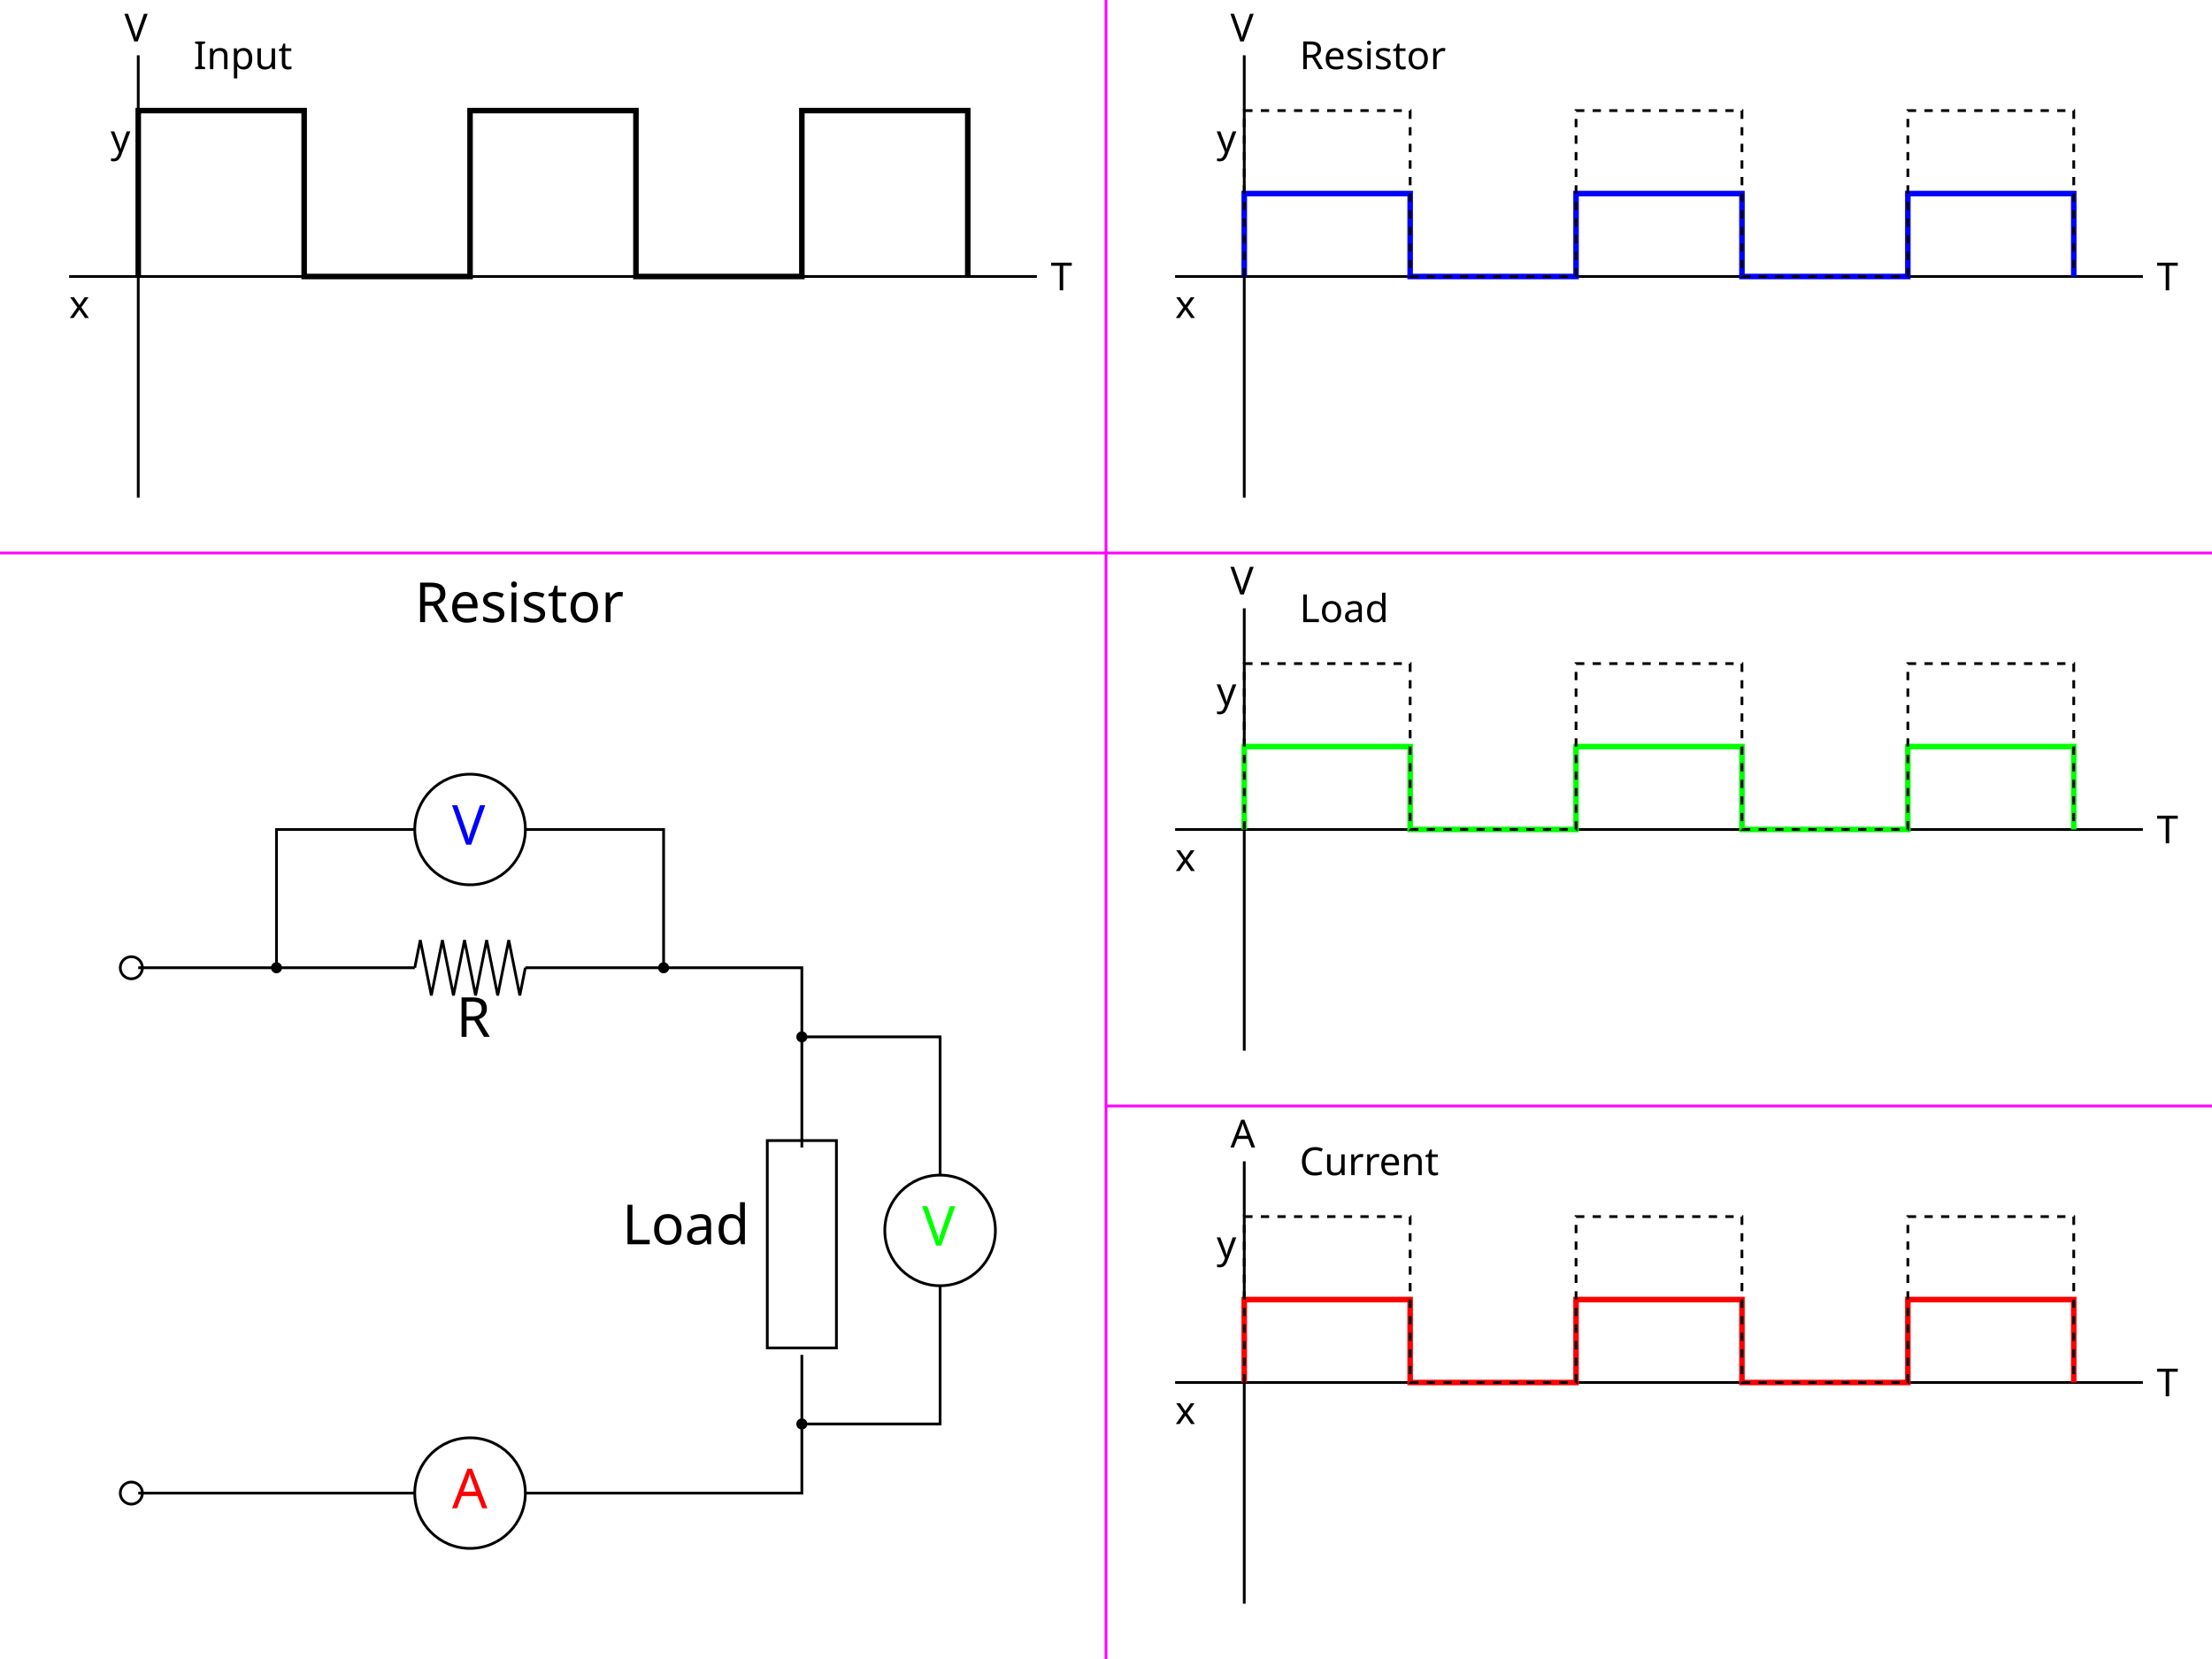
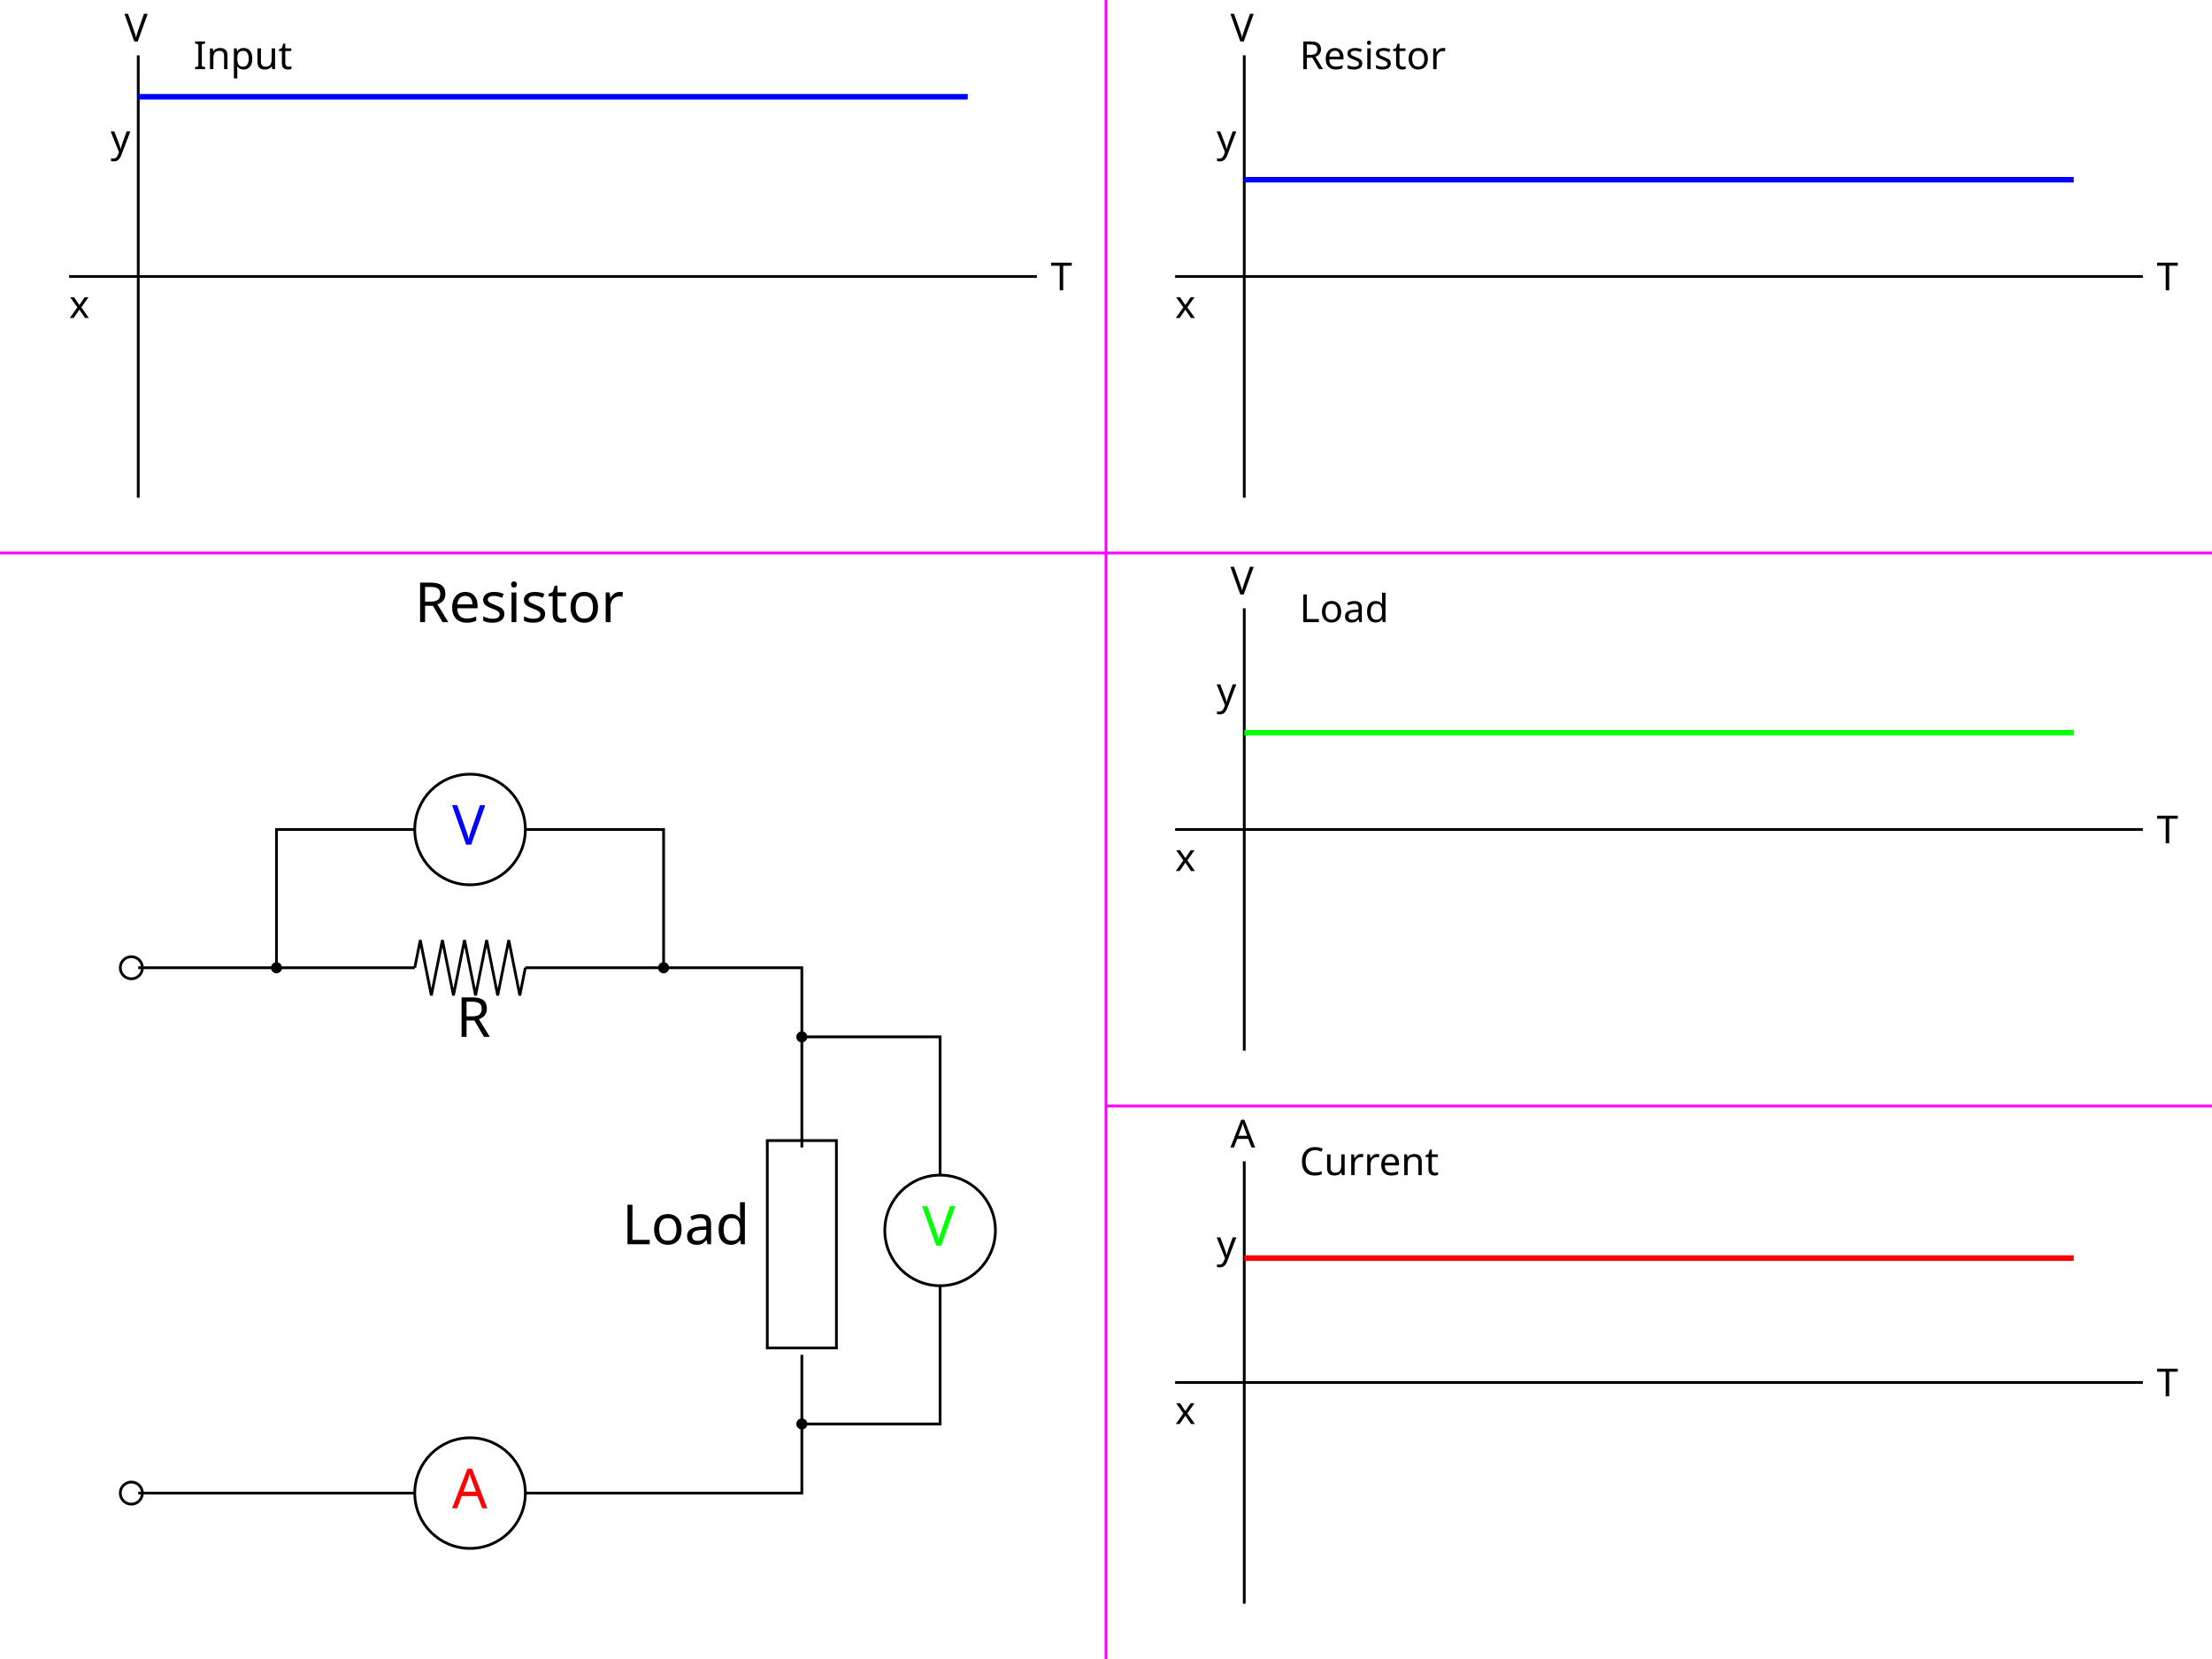
<svg xmlns="http://www.w3.org/2000/svg" id="svg1" version="1.1" viewBox="0 0 800 600" preserveAspectRatio="xMidYMid" fill-rule="evenodd" width="800" height="600">
  <g id="page1" transform="matrix(1.43537,0,0,1.368655,-15.83665,-11.89848)">
    <g id="layer1" transform="matrix(0.6966847,0,0,0.7306442,11.03315,8.693558)" style="display:inline">
      <rect id="white_background" x="0" y="0" width="800" height="600" fill="white">
            </rect>
      <path id="horiz guide 1" d="M 0,200 H 800" style="fill:none;fill-opacity:1;stroke:#ff00ff;stroke-width:1;stroke-opacity:1">
            </path>
      <path id="horiz guide 2" d="M 400,400 H 800" style="fill:none;fill-opacity:1;stroke:#ff00ff;stroke-width:1;stroke-opacity:1">
            </path>
      <path id="vert guide" d="M 400,0 V 600" style="fill:none;fill-opacity:1;stroke:#ff00ff;stroke-width:1;stroke-opacity:1">
            </path>
    </g>
    <g id="layer2" transform="matrix(0.6966847,0,0,0.7306442,11.03315,8.693558)" style="display:inline">
      <g id="axis_x">
        <path id="axis_x_line" d="M 25,100 H 375" style="fill:none;fill-opacity:1;stroke:#000000;stroke-width:1;stroke-opacity:1">
                </path>
        <text id="axis_x_text" x="25" y="115" font-family="Ubuntu" font-size="14" font-weight="norm" fill="#000000">
          <tspan>x</tspan>
        </text>
        <text id="axis_x_unit" x="380" y="105" font-family="Ubuntu" font-size="14" font-weight="norm" fill="#000000">
          <tspan>T</tspan>
        </text>
      </g>
      <g id="axis_y">
        <path id="axis_y_line" d="M 50,20 V 180" style="fill:none;fill-opacity:1;stroke:#000000;stroke-width:1;stroke-opacity:1">
                </path>
        <text id="axis_y_text" x="40" y="55" font-family="Ubuntu" font-size="14" font-weight="norm" fill="#000000">
          <tspan>y</tspan>
        </text>
        <text id="axis_y_unit" x="45" y="15" font-family="Ubuntu" font-size="14" font-weight="norm" fill="#000000">
          <tspan>V</tspan>
        </text>
      </g>
    </g>
    <g id="layer3" transform="matrix(0.6966847,0,0,0.7306442,11.03315,8.693558)" style="display:inline">
      <g id="axis_x">
        <path id="axis_x_line" d="M 425,100 H 775" style="fill:none;fill-opacity:1;stroke:#000000;stroke-width:1;stroke-opacity:1">
                </path>
        <text id="axis_x_text" x="425" y="115" font-family="Ubuntu" font-size="14" font-weight="norm" fill="#000000">
          <tspan>x</tspan>
        </text>
        <text id="axis_x_unit" x="780" y="105" font-family="Ubuntu" font-size="14" font-weight="norm" fill="#000000">
          <tspan>T</tspan>
        </text>
      </g>
      <g id="axis_y">
        <path id="axis_y_line" d="M 450,20 V 180" style="fill:none;fill-opacity:1;stroke:#000000;stroke-width:1;stroke-opacity:1">
                </path>
        <text id="axis_y_text" x="440" y="55" font-family="Ubuntu" font-size="14" font-weight="norm" fill="#000000">
          <tspan>y</tspan>
        </text>
        <text id="axis_y_unit" x="445" y="15" font-family="Ubuntu" font-size="14" font-weight="norm" fill="#000000">
          <tspan>V</tspan>
        </text>
      </g>
    </g>
    <g id="layer4" transform="matrix(0.6966847,0,0,0.7306442,11.03315,8.693558)" style="display:inline">
      <g id="axis_x">
        <path id="axis_x_line" d="M 425,300 H 775" style="fill:none;fill-opacity:1;stroke:#000000;stroke-width:1;stroke-opacity:1">
                </path>
        <text id="axis_x_text" x="425" y="315" font-family="Ubuntu" font-size="14" font-weight="norm" fill="#000000">
          <tspan>x</tspan>
        </text>
        <text id="axis_x_unit" x="780" y="305" font-family="Ubuntu" font-size="14" font-weight="norm" fill="#000000">
          <tspan>T</tspan>
        </text>
      </g>
      <g id="axis_y">
        <path id="axis_y_line" d="M 450,220 V 380" style="fill:none;fill-opacity:1;stroke:#000000;stroke-width:1;stroke-opacity:1">
                </path>
        <text id="axis_y_text" x="440" y="255" font-family="Ubuntu" font-size="14" font-weight="norm" fill="#000000">
          <tspan>y</tspan>
        </text>
        <text id="axis_y_unit" x="445" y="215" font-family="Ubuntu" font-size="14" font-weight="norm" fill="#000000">
          <tspan>V</tspan>
        </text>
      </g>
    </g>
    <g id="layer5" transform="matrix(0.6966847,0,0,0.7306442,11.03315,8.693558)" style="display:inline">
      <g id="axis_x">
        <path id="axis_x_line" d="M 425,500 H 775" style="fill:none;fill-opacity:1;stroke:#000000;stroke-width:1;stroke-opacity:1">
                </path>
        <text id="axis_x_text" x="425" y="515" font-family="Ubuntu" font-size="14" font-weight="norm" fill="#000000">
          <tspan>x</tspan>
        </text>
        <text id="axis_x_unit" x="780" y="505" font-family="Ubuntu" font-size="14" font-weight="norm" fill="#000000">
          <tspan>T</tspan>
        </text>
      </g>
      <g id="axis_y">
        <path id="axis_y_line" d="M 450,420 V 580" style="fill:none;fill-opacity:1;stroke:#000000;stroke-width:1;stroke-opacity:1">
                </path>
        <text id="axis_y_text" x="440" y="455" font-family="Ubuntu" font-size="14" font-weight="norm" fill="#000000">
          <tspan>y</tspan>
        </text>
        <text id="axis_y_unit" x="445" y="415" font-family="Ubuntu" font-size="14" font-weight="norm" fill="#000000">
          <tspan>A</tspan>
        </text>
      </g>
    </g>
    <g id="layer6" transform="matrix(0.6966847,0,0,0.7306442,11.03315,8.693558)" style="display:inline">
-       <path id="voltage_line" d="M 50,100                    v -60 h 60                    v 60 h 60                    v -60 h 60                    v 60 h 60                    v -60 h 60 v 60" style="fill:none;fill-opacity:1;stroke:#000000;stroke-width:2;stroke-opacity:1">
+       <path id="voltage_line" d="M 50,35 H 350" style="fill:none;fill-opacity:1;stroke:#0000ff;stroke-width:2;stroke-opacity:1">
            </path>
      <text id="voltage_text" x="70" y="25" font-family="Ubuntu" font-size="14" font-weight="norm" fill="#000000">
        <tspan>Input</tspan>
      </text>
    </g>
    <g id="layer7" transform="matrix(0.6966847,0,0,0.7306442,11.03315,8.693558)" style="display:inline">
-       <path id="voltage_line" d="M 450,100                    v -30 h 60                    v 30 h 60                    v -30 h 60                    v 30 h 60                    v -30 h 60 v 30" style="fill:none;fill-opacity:1;stroke:#0000ff;stroke-width:2;stroke-opacity:1">
+       <path id="voltage_line" d="M 450,65 H 750" style="fill:none;fill-opacity:1;stroke:#0000ff;stroke-width:2;stroke-opacity:1">
            </path>
      <text id="voltage_text" x="470" y="25" font-family="Ubuntu" font-size="14" font-weight="norm" fill="#000000">
        <tspan>Resistor</tspan>
      </text>
-       <path id="reference_wave" d="M 450,100                    v -60 h 60                    v 60 h 60                    v -60 h 60                    v 60 h 60                    v -60 h 60 v 60" style="fill:none;fill-opacity:1;stroke:#000000;stroke-width:1;stroke-opacity:1;stroke-dasharray:3, 3">
-             </path>
    </g>
    <g id="layer8" transform="matrix(0.6966847,0,0,0.7306442,11.03315,8.693558)" style="display:inline">
-       <path id="voltage_line" d="M 450,300                    v -30 h 60                    v 30 h 60                    v -30 h 60                    v 30 h 60                    v -30 h 60 v 30" style="fill:none;fill-opacity:1;stroke:#00ff00;stroke-width:2;stroke-opacity:1">
+       <path id="voltage_line" d="M 450,265 H 750" style="fill:none;fill-opacity:1;stroke:#00ff00;stroke-width:2;stroke-opacity:1">
            </path>
      <text id="voltage_text" x="470" y="225" font-family="Ubuntu" font-size="14" font-weight="norm" fill="#000000">
        <tspan>Load</tspan>
      </text>
-       <path id="reference_wave" d="M 450,300                    v -60 h 60                    v 60 h 60                    v -60 h 60                    v 60 h 60                    v -60 h 60 v 60" style="fill:none;fill-opacity:1;stroke:#000000;stroke-width:1;stroke-opacity:1;stroke-dasharray:3, 3">
-             </path>
    </g>
    <g id="layer9" transform="matrix(0.6966847,0,0,0.7306442,11.03315,8.693558)" style="display:inline">
-       <path id="current" d="M 450,500                    v -30 h 60                    v 30 h 60                    v -30 h 60                    v 30 h 60                    v -30 h 60 v 30" style="fill:none;fill-opacity:1;stroke:#ff0000;stroke-width:2;stroke-opacity:1">
+       <path id="current" d="M 450,455 H 750" style="fill:none;fill-opacity:1;stroke:#ff0000;stroke-width:2;stroke-opacity:1">
            </path>
      <text id="voltage_text" x="470" y="425" font-family="Ubuntu" font-size="14" font-weight="norm" fill="#000000">
        <tspan>Current</tspan>
      </text>
-       <path id="reference_wave" d="M 450,500                    v -60 h 60                    v 60 h 60                    v -60 h 60                    v 60 h 60                    v -60 h 60 v 60" style="fill:none;fill-opacity:1;stroke:#000000;stroke-width:1;stroke-opacity:1;stroke-dasharray:3, 3">
-             </path>
    </g>
    <g id="layer10" transform="matrix(0.6966847,0,0,0.7306442,11.03315,8.693558)" style="display:inline">
      <text id="circuit_text" x="150" y="225" font-family="Ubuntu" font-size="20" font-weight="norm" fill="#000000">
        <tspan>Resistor</tspan>
      </text>
      <g id="circuit_elements">
        <path id="symbol" d="M 150,350                        l 2,-10                        l 4,20                        l 4,-20                        l 4,20                        l 4,-20                        l 4,20                        l 4,-20                        l 4,20                        l 4,-20                        l 4,20                        l 2,-10" style="fill:none;fill-opacity:1;stroke:#000000;stroke-width:1;stroke-opacity:1">
                </path>
        <text id="symbol_text" x="165" y="375" font-family="Ubuntu" font-size="20" font-weight="norm" fill="#000000">
          <tspan>R</tspan>
        </text>
        <rect id="load" x="277.5" y="412.5" width="25" height="75" style="fill:none;fill-opacity:1;stroke:#000000;stroke-width:1;stroke-opacity:1">
                </rect>
        <text id="load_text" x="225" y="450" font-family="Ubuntu" font-size="20" font-weight="norm" fill="#000000">
          <tspan>Load</tspan>
        </text>
        <path id="lines" d="M 50,350                        h 100                        m 40,0                        h 100                        v 65                        m 0,75                        v 50                        h -100                        m -40,0                        h -100                        M 100,350                        v -50                        h 50                        m 40,0                        h 50                        v 50                        M 290,375                        h 50                        v 50                        m 0,40                        v 50                        h -50" style="fill:none;fill-opacity:1;stroke:#000000;stroke-width:1;stroke-opacity:1">
                </path>
        <g id="points">
          <circle cx="47.5" cy="350" r="4" style="fill:none;fill-opacity:1;stroke:#000000;stroke-width:1;stroke-opacity:1">
                    </circle>
          <circle cx="47.5" cy="540" r="4" style="fill:none;fill-opacity:1;stroke:#000000;stroke-width:1;stroke-opacity:1">
                    </circle>
          <circle cx="100" cy="350" r="2" style="fill:#000000;">
                    </circle>
          <circle cx="240" cy="350" r="2" style="fill:#000000;">
                    </circle>
          <circle cx="290" cy="375" r="2" style="fill:#000000;">
                    </circle>
          <circle cx="290" cy="515" r="2" style="fill:#000000;">
                    </circle>
        </g>
        <g id="meters">
          <circle id="voltmeter1" cx="170" cy="300" r="20" style="fill:none;fill-opacity:1;stroke:#000000;stroke-width:1;stroke-opacity:1">
                    </circle>
          <circle id="voltmeter2" cx="340" cy="445" r="20" style="fill:none;fill-opacity:1;stroke:#000000;stroke-width:1;stroke-opacity:1">
                    </circle>
          <circle id="ampermeter" cx="170" cy="540" r="20" style="fill:none;fill-opacity:1;stroke:#000000;stroke-width:1;stroke-opacity:1">
                    </circle>
          <text id="voltmeter1_text" x="163.5" y="305.5" font-family="Ubuntu" font-size="20" font-weight="norm" fill="#0000ff">
            <tspan>V</tspan>
          </text>
          <text id="voltmeter2_text" x="333.5" y="450.5" font-family="Ubuntu" font-size="20" font-weight="norm" fill="#00ff00">
            <tspan>V</tspan>
          </text>
          <text id="ampermeter_text" x="163.5" y="545.5" font-family="Ubuntu" font-size="20" font-weight="norm" fill="#ff0000">
            <tspan>A</tspan>
          </text>
        </g>
      </g>
    </g>
  </g>
</svg>
